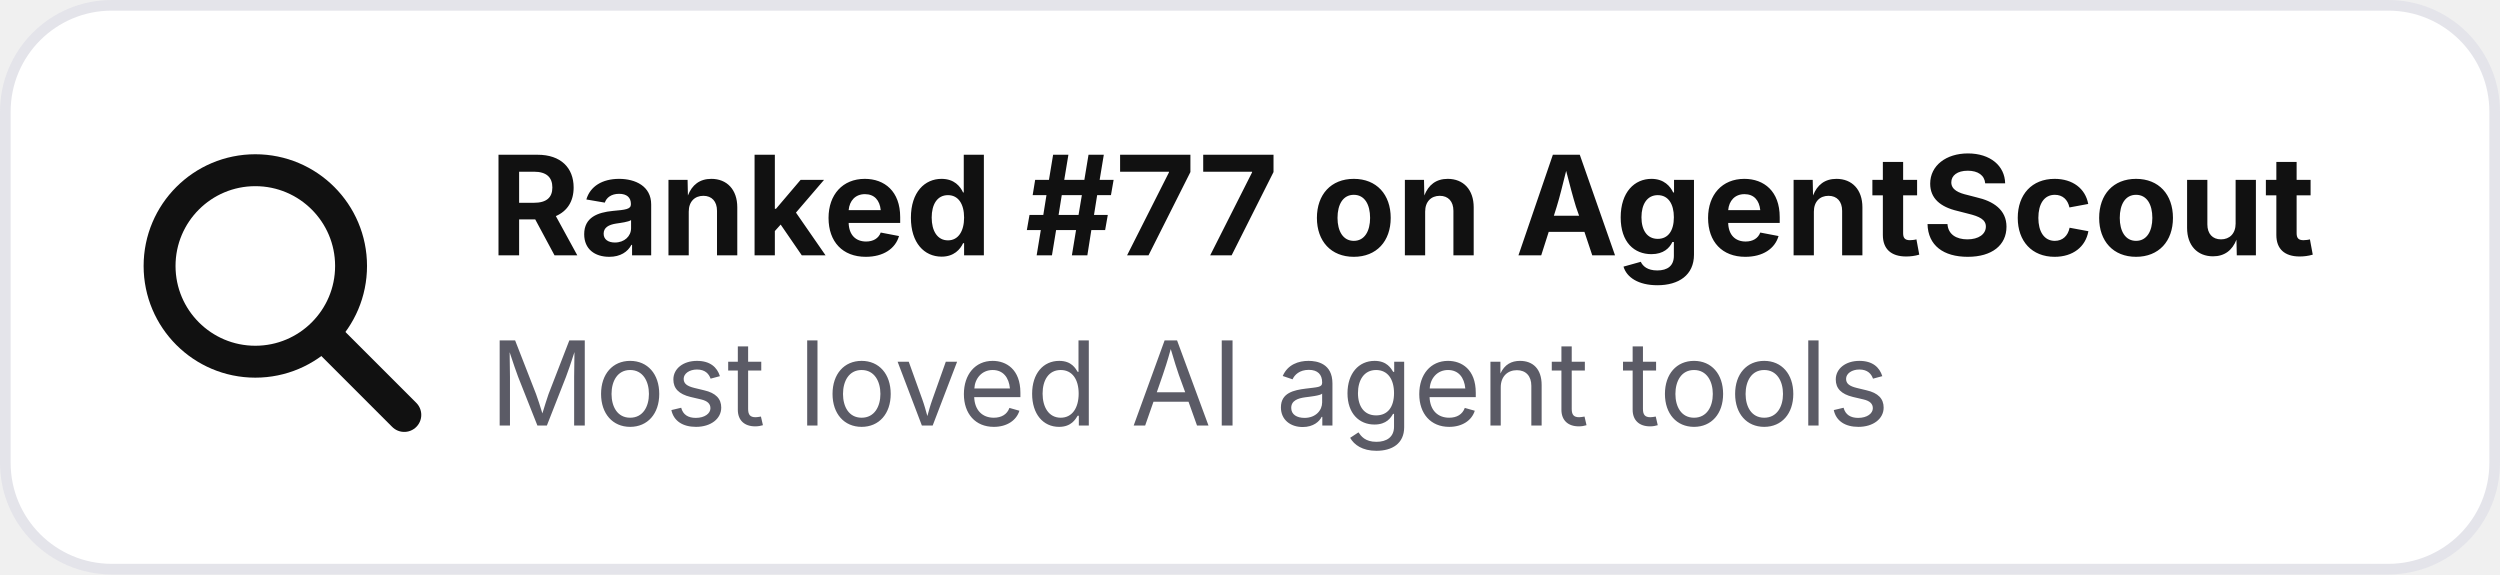
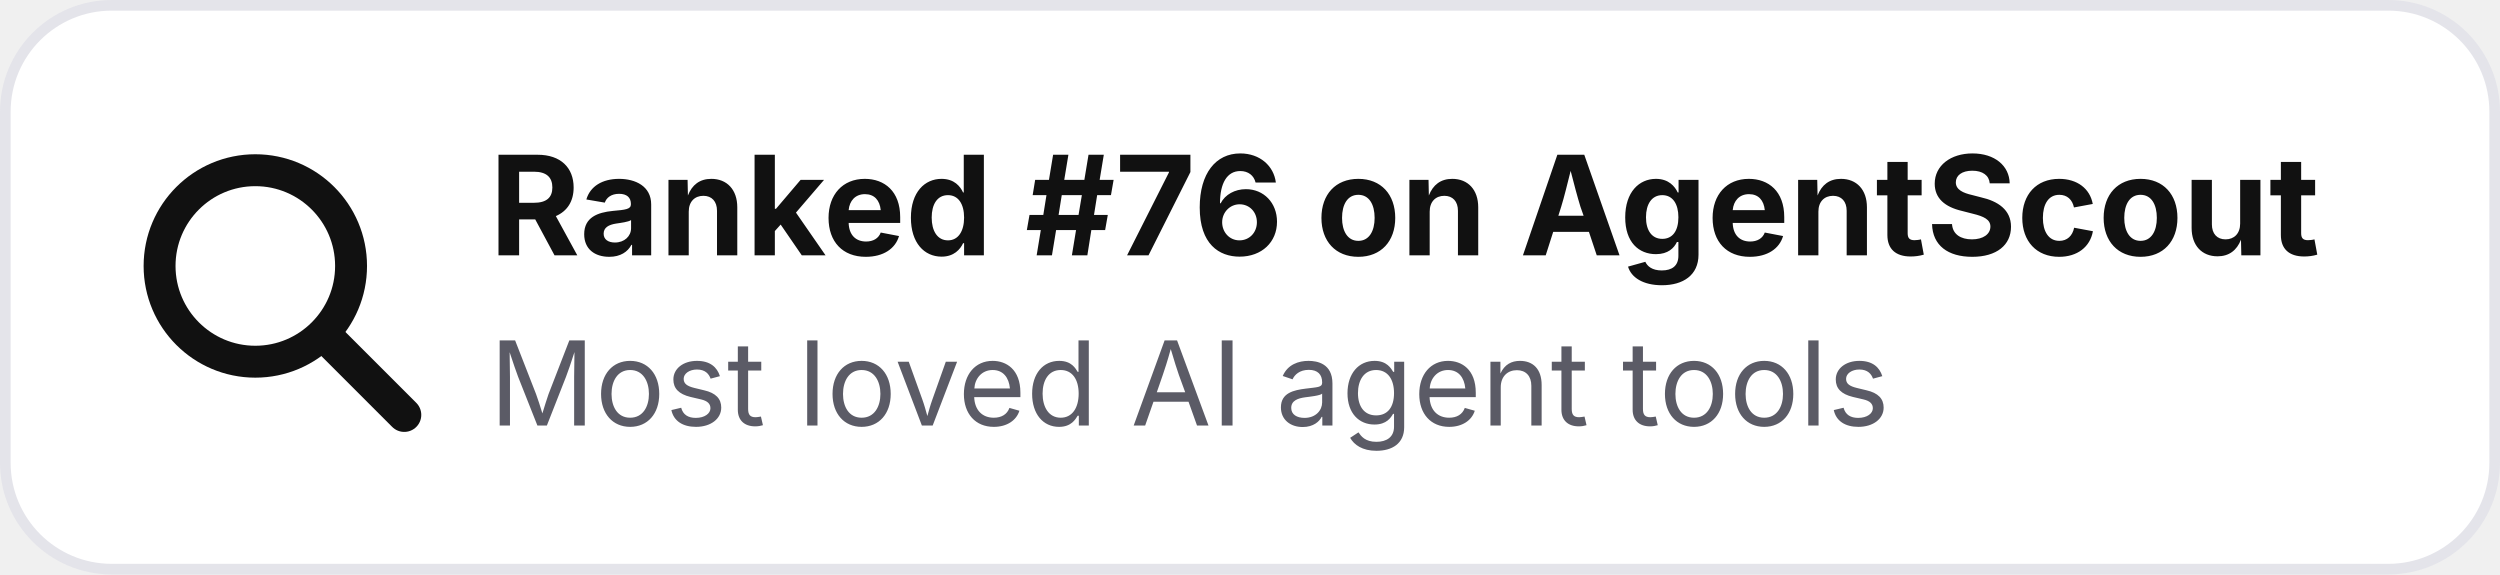
- <svg xmlns="http://www.w3.org/2000/svg" width="235" height="54" viewBox="0 0 235 54" role="img" aria-label="Ranked #77 on AgentScout">
+ <svg xmlns="http://www.w3.org/2000/svg" width="235" height="54" viewBox="0 0 235 54" role="img" aria-label="Ranked #76 on AgentScout">
  <rect x=".5" y=".5" width="234" height="53" rx="10" fill="#ffffff" stroke="#e4e4ea" />
  <circle cx="24" cy="25" r="9" fill="none" stroke="#111111" stroke-width="3" />
  <path d="M31 32l7 7" stroke="#111111" stroke-width="3.2" stroke-linecap="round" />
-   <text x="46" y="24" font-family="Inter,Segoe UI,Arial,sans-serif" font-size="13" font-weight="700" fill="#111111">Ranked #77 on AgentScout</text>
+   <text x="46" y="24" font-family="Inter,Segoe UI,Arial,sans-serif" font-size="13" font-weight="700" fill="#111111">Ranked #76 on AgentScout</text>
  <text x="46" y="40" font-family="Inter,Segoe UI,Arial,sans-serif" font-size="11" fill="#5b5b66">Most loved AI agent tools</text>
</svg>
